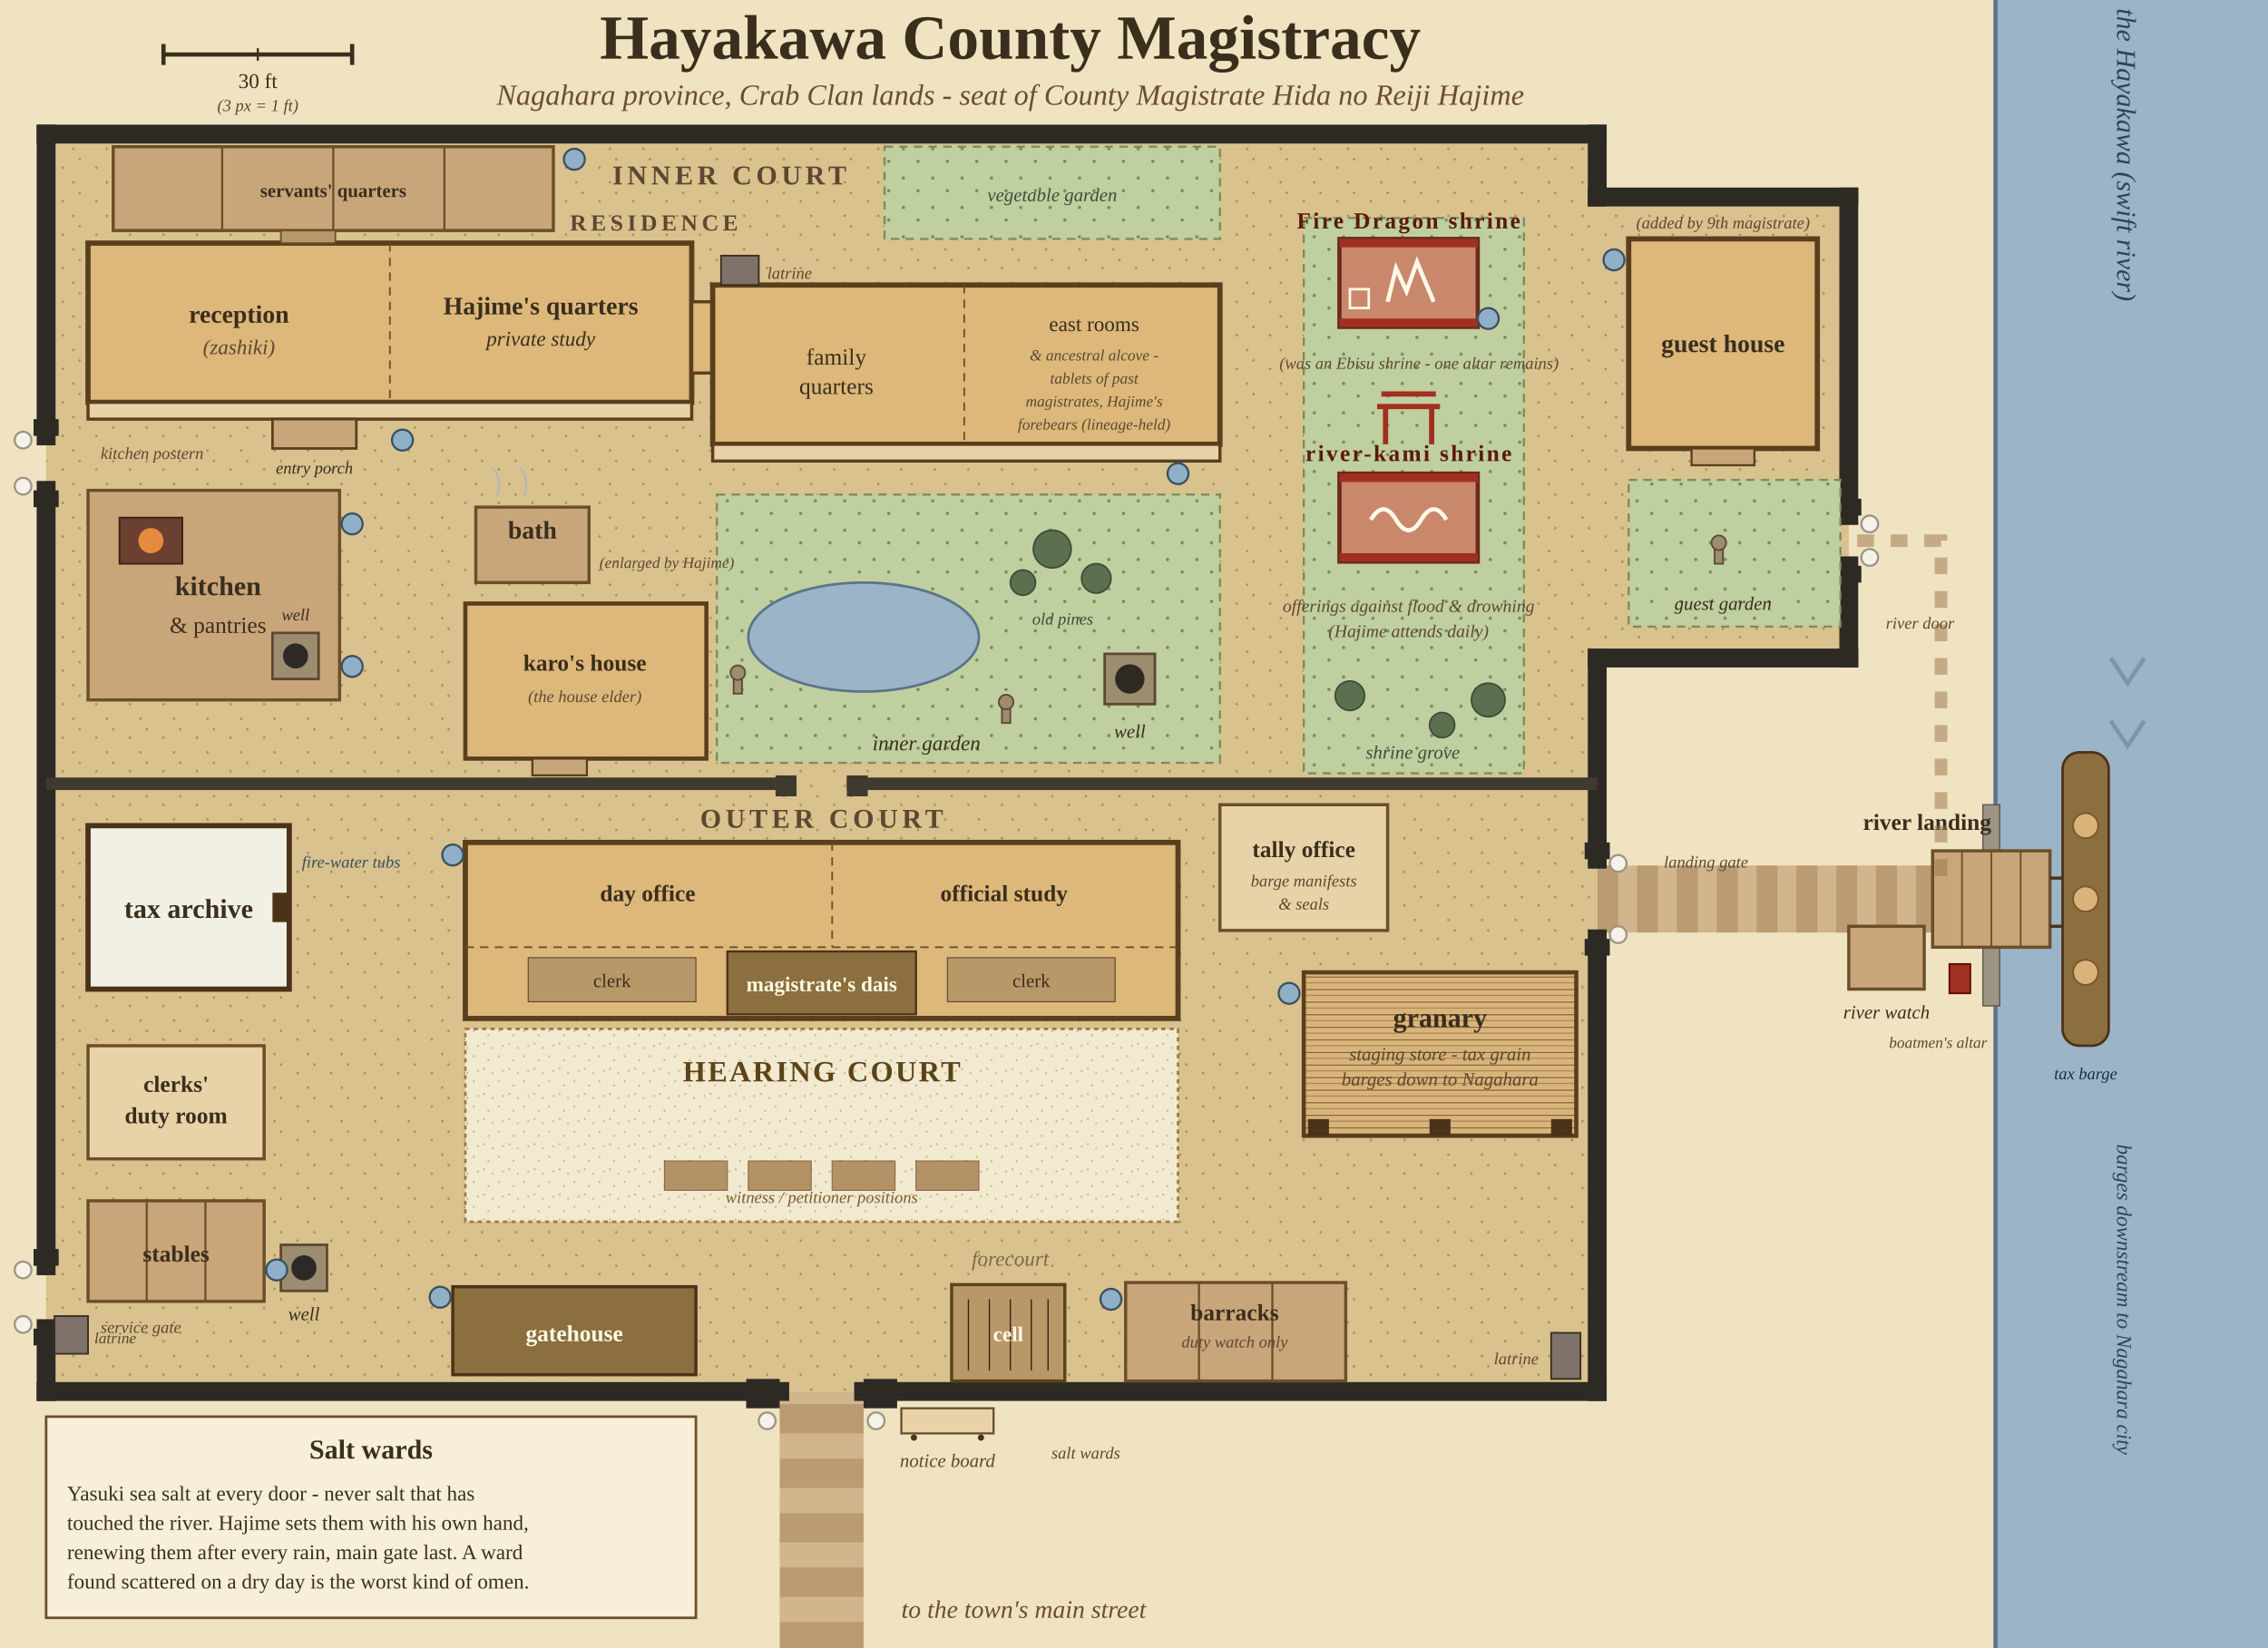
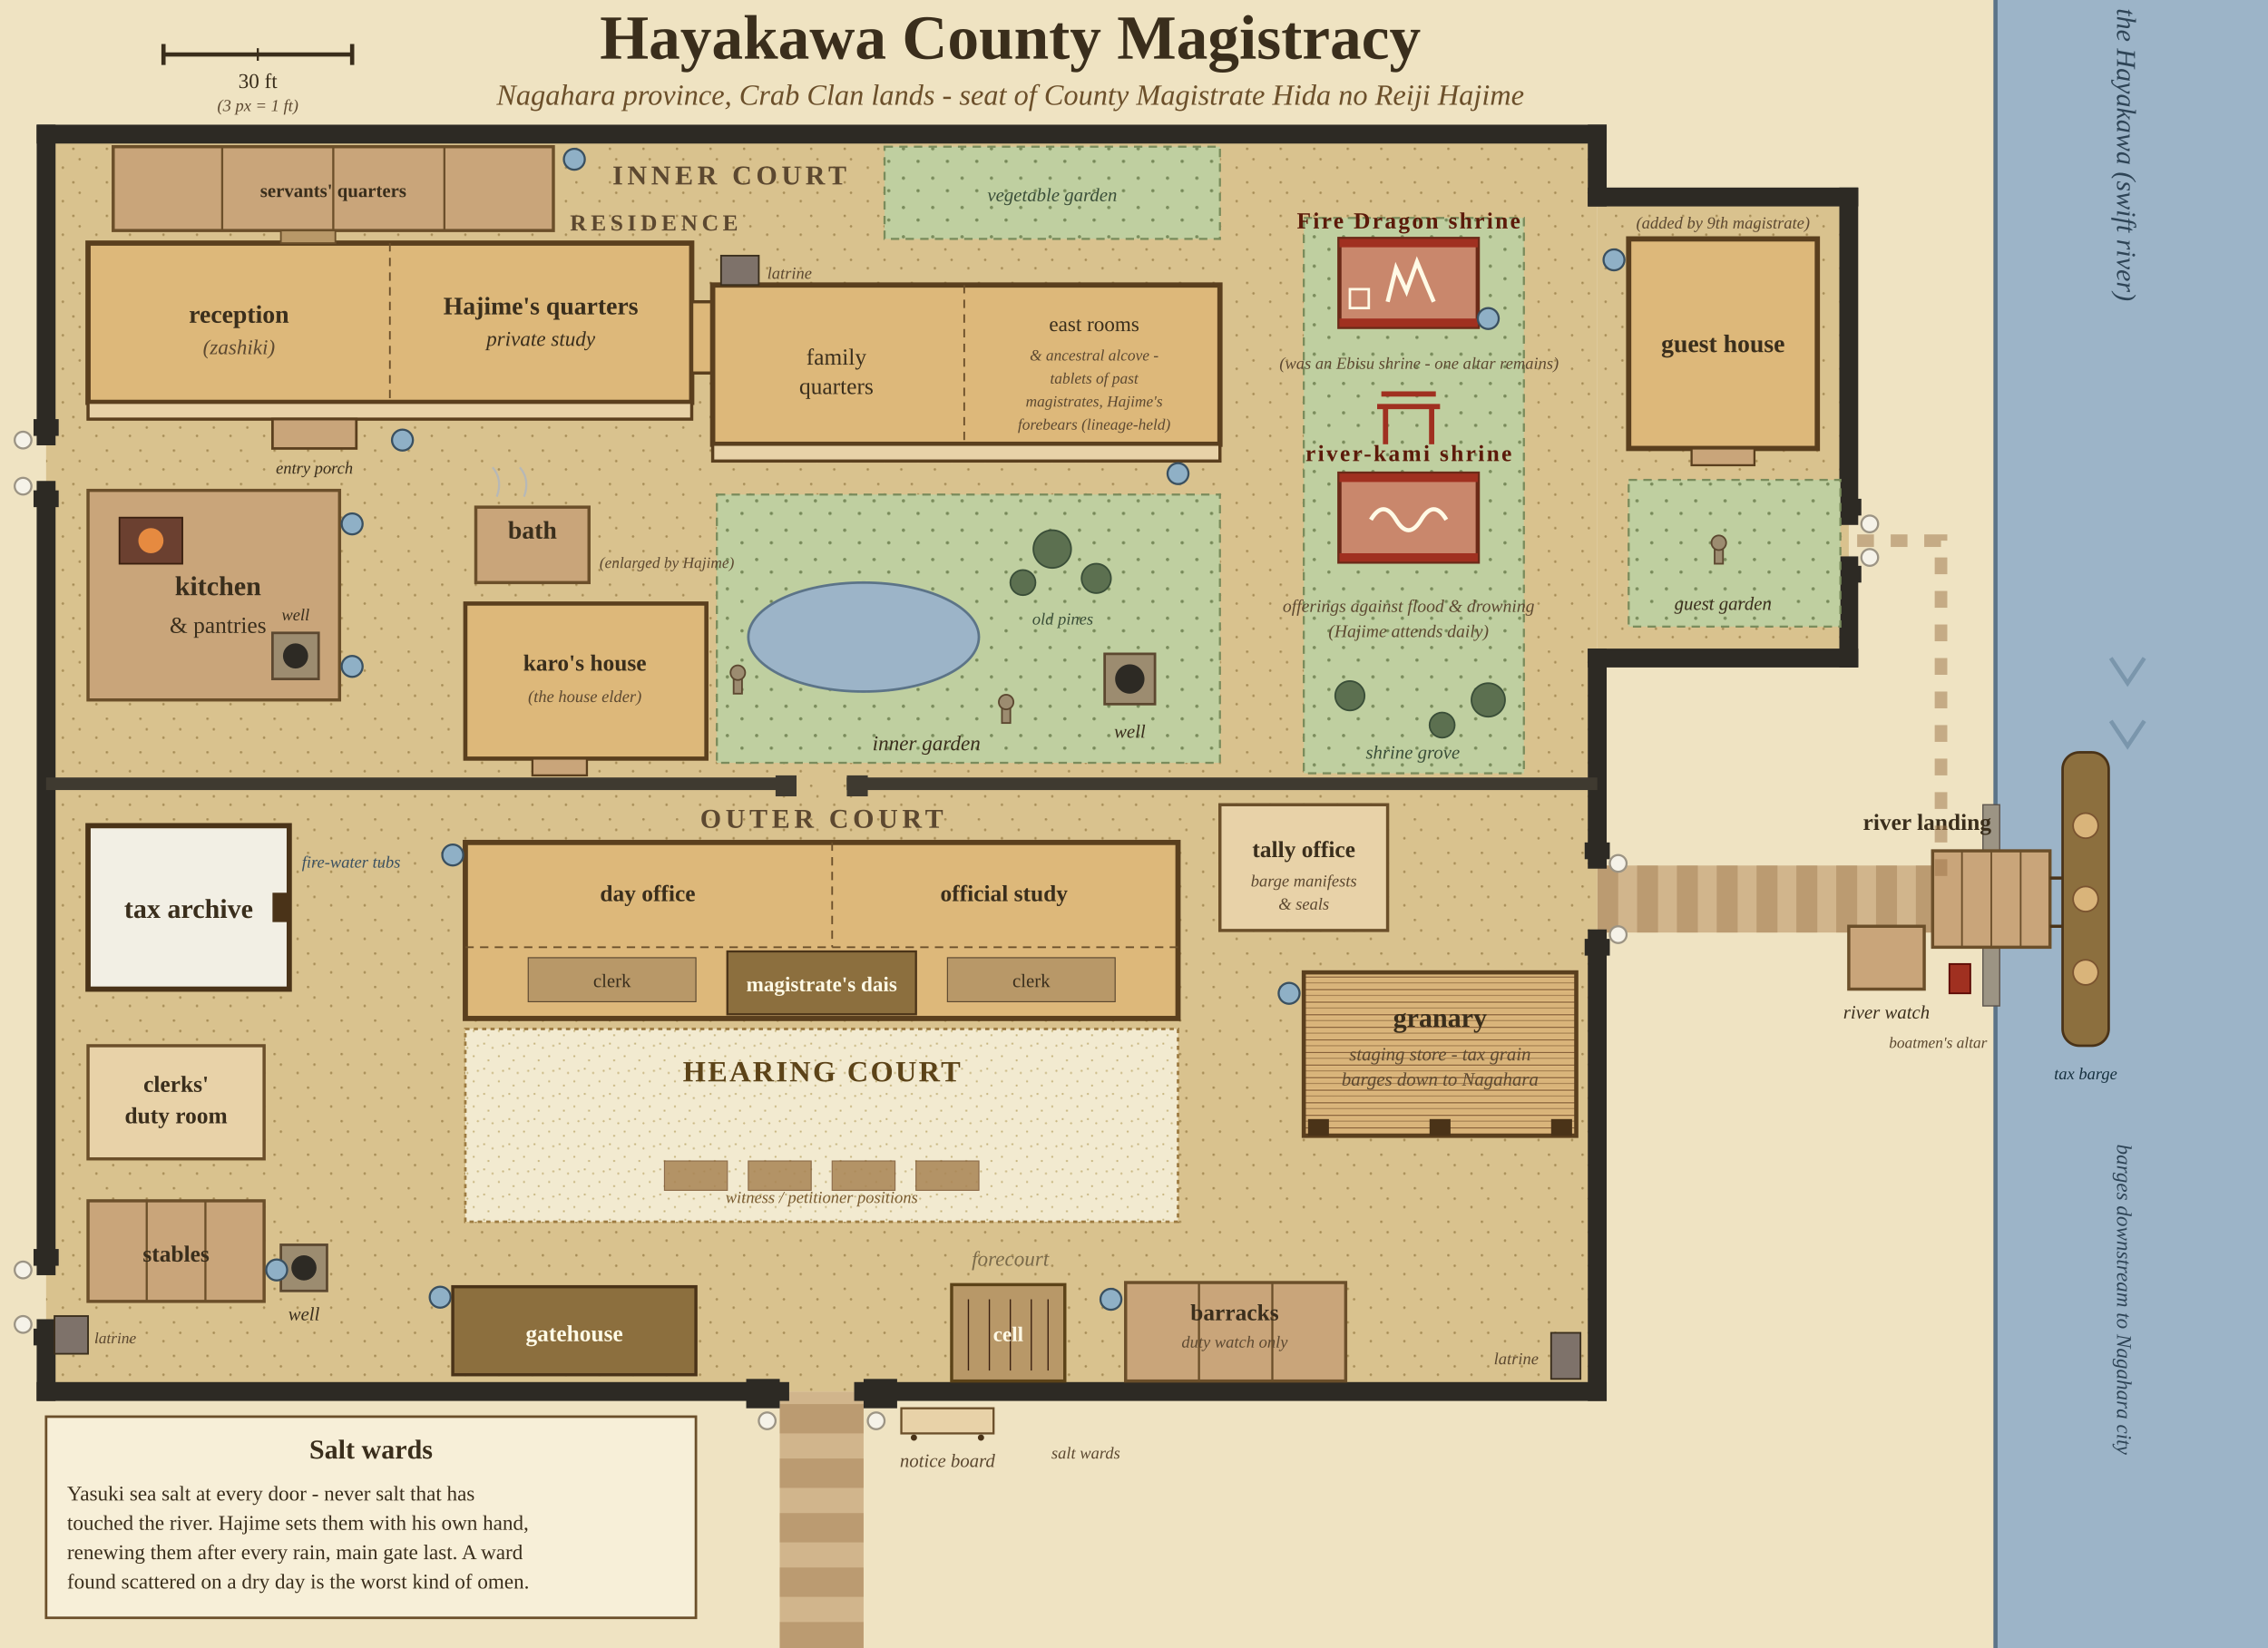
<svg xmlns="http://www.w3.org/2000/svg" viewBox="118 86 1082 786" font-family="Georgia, 'Times New Roman', serif">
  <defs>
    <pattern id="garden-stipple" patternUnits="userSpaceOnUse" width="14" height="14">
      <rect width="14" height="14" fill="#BFCFA0" />
      <circle cx="3" cy="3" r="0.8" fill="#7A8C5C" />
      <circle cx="10" cy="9" r="0.8" fill="#7A8C5C" />
    </pattern>
    <pattern id="court-earth" patternUnits="userSpaceOnUse" width="16" height="16">
      <rect width="16" height="16" fill="#D9C28E" />
      <circle cx="4" cy="6" r="0.6" fill="#A88E58" />
      <circle cx="12" cy="2" r="0.6" fill="#A88E58" />
      <circle cx="9" cy="13" r="0.6" fill="#A88E58" />
    </pattern>
    <pattern id="oshirasu-sand" patternUnits="userSpaceOnUse" width="12" height="12">
      <rect width="12" height="12" fill="#F2EAD0" />
      <circle cx="3" cy="4" r="0.5" fill="#C9B884" />
      <circle cx="8" cy="2" r="0.5" fill="#C9B884" />
      <circle cx="10" cy="9" r="0.5" fill="#C9B884" />
      <circle cx="5" cy="10" r="0.5" fill="#C9B884" />
      <circle cx="1" cy="8" r="0.5" fill="#C9B884" />
    </pattern>
    <pattern id="granary-slats" patternUnits="userSpaceOnUse" width="14" height="6">
      <rect width="14" height="6" fill="#D9B47A" />
      <line x1="0" y1="0" x2="14" y2="0" stroke="#7A5430" stroke-width="0.8" />
      <line x1="0" y1="3" x2="14" y2="3" stroke="#A88454" stroke-width="0.5" />
    </pattern>
  </defs>
  <rect x="0" y="0" width="1200" height="900" fill="#EFE3C2" />
  <g>
    <rect x="1070" y="0" width="130" height="900" fill="#9CB4C8" />
    <line x1="1070" y1="0" x2="1070" y2="900" stroke="#5C7488" stroke-width="2" />
    <g stroke="#7A96AC" stroke-width="2" fill="none">
      <path d="M 1125 400 L 1133 412 L 1141 400" />
      <path d="M 1125 430 L 1133 442 L 1141 430" />
    </g>
    <text transform="rotate(90 1128 90)" x="1128" y="90" font-size="13" font-style="italic" fill="#2E4456">the Hayakawa (swift river)</text>
    <text transform="rotate(90 1128 632)" x="1128" y="632" font-size="10" font-style="italic" fill="#2E4456">barges downstream to Nagahara city</text>
  </g>
  <g>
    <path d="M 510 900 L 510 750" stroke="#B89060" stroke-width="40" stroke-linecap="butt" opacity="0.55" />
    <path d="M 510 900 L 510 750" stroke="#9C7448" stroke-width="40" stroke-dasharray="14 12" fill="none" opacity="0.4" />
-     <text x="548" y="858" font-size="12" fill="#6B4F2A" font-style="italic">to the town's main street</text>
  </g>
  <g>
    <path d="M 880 515 L 1044 515" stroke="#B89060" stroke-width="32" stroke-linecap="butt" opacity="0.55" />
    <path d="M 880 515 L 1044 515" stroke="#9C7448" stroke-width="32" stroke-dasharray="10 9" fill="none" opacity="0.4" />
  </g>
  <g>
    <rect x="1064" y="470" width="8" height="96" fill="#9C9484" stroke="#5C544C" stroke-width="0.6" />
    <rect x="1040" y="492" width="56" height="46" fill="#C9A57A" stroke="#6B4F2A" stroke-width="1.5" />
    <line x1="1054" y1="492" x2="1054" y2="538" stroke="#6B4F2A" stroke-width="0.8" />
    <line x1="1068" y1="492" x2="1068" y2="538" stroke="#6B4F2A" stroke-width="0.8" />
    <line x1="1082" y1="492" x2="1082" y2="538" stroke="#6B4F2A" stroke-width="0.8" />
    <text x="1068" y="482" text-anchor="end" font-size="11" font-weight="bold" fill="#3A2E1C">river landing</text>
    <line x1="1096" y1="505" x2="1102" y2="505" stroke="#4A3318" stroke-width="1.5" />
    <line x1="1096" y1="528" x2="1102" y2="528" stroke="#4A3318" stroke-width="1.5" />
    <rect x="1102" y="445" width="22" height="140" rx="8" fill="#8C6F3E" stroke="#4A3318" stroke-width="1.2" />
    <circle cx="1113" cy="480" r="6" fill="#D9B47A" stroke="#7A5430" stroke-width="0.8" />
    <circle cx="1113" cy="515" r="6" fill="#D9B47A" stroke="#7A5430" stroke-width="0.8" />
    <circle cx="1113" cy="550" r="6" fill="#D9B47A" stroke="#7A5430" stroke-width="0.8" />
    <text x="1113" y="601" text-anchor="middle" font-size="8" font-style="italic" fill="#16303F">tax barge</text>
    <rect x="1048" y="546" width="10" height="14" fill="#A03020" stroke="#5C0A04" stroke-width="0.8" />
    <text x="1066" y="586" text-anchor="end" font-size="7.5" font-style="italic" fill="#5C4830">boatmen's altar</text>
    <rect x="1000" y="528" width="36" height="30" fill="#C9A57A" stroke="#6B4F2A" stroke-width="1.5" />
    <text x="1018" y="572" text-anchor="middle" font-size="9" font-style="italic" fill="#3A2E1C">river watch</text>
  </g>
  <text x="600" y="114" text-anchor="middle" font-size="30" font-weight="bold" fill="#3A2E1C">Hayakawa County Magistracy</text>
  <text x="600" y="136" text-anchor="middle" font-size="14" font-style="italic" fill="#6B4F2A">Nagahara province, Crab Clan lands - seat of County Magistrate Hida no Reiji Hajime</text>
  <g>
    <g stroke="#3A2E1C">
      <line x1="196" y1="112" x2="286" y2="112" stroke-width="2" />
      <line x1="196" y1="107" x2="196" y2="117" stroke-width="2" />
      <line x1="286" y1="107" x2="286" y2="117" stroke-width="2" />
      <line x1="241" y1="109" x2="241" y2="115" stroke-width="1" />
    </g>
    <text x="241" y="128" text-anchor="middle" font-size="10" fill="#3A2E1C">30 ft</text>
    <text x="241" y="139" text-anchor="middle" font-size="8" font-style="italic" fill="#5C4830">(3 px = 1 ft)</text>
  </g>
  <rect x="140" y="150" width="740" height="600" fill="url(#court-earth)" />
  <rect x="880" y="180" width="120" height="220" fill="url(#court-earth)" />
  <g stroke="#2D2A24" stroke-width="9" fill="none" stroke-linecap="square">
    <line x1="140" y1="150" x2="880" y2="150" />
    <line x1="140" y1="150" x2="140" y2="294" />
    <line x1="140" y1="320" x2="140" y2="690" />
    <line x1="140" y1="720" x2="140" y2="750" />
    <line x1="880" y1="150" x2="880" y2="180" />
    <line x1="880" y1="180" x2="1000" y2="180" />
    <line x1="1000" y1="400" x2="880" y2="400" />
    <line x1="880" y1="400" x2="880" y2="496" />
    <line x1="1000" y1="180" x2="1000" y2="332" />
    <line x1="1000" y1="356" x2="1000" y2="400" />
    <line x1="880" y1="534" x2="880" y2="750" />
    <line x1="140" y1="750" x2="490" y2="750" />
    <line x1="530" y1="750" x2="880" y2="750" />
  </g>
  <g fill="#2D2A24">
    <rect x="474" y="744" width="16" height="14" />
    <rect x="530" y="744" width="16" height="14" />
  </g>
  <g fill="#2D2A24">
    <rect x="874" y="488" width="12" height="8" />
    <rect x="874" y="534" width="12" height="8" />
  </g>
-   <text x="952" y="500" text-anchor="end" font-size="8" font-style="italic" fill="#5C4830">landing gate</text>
  <circle cx="890" cy="498" r="4" fill="#F5F2E8" stroke="#9C9484" stroke-width="1" />
  <circle cx="890" cy="532" r="4" fill="#F5F2E8" stroke="#9C9484" stroke-width="1" />
  <circle cx="129" cy="692" r="4" fill="#F5F2E8" stroke="#9C9484" stroke-width="1" />
  <circle cx="129" cy="718" r="4" fill="#F5F2E8" stroke="#9C9484" stroke-width="1" />
  <g fill="#2D2A24">
    <rect x="134" y="286" width="12" height="8" />
    <rect x="134" y="320" width="12" height="8" />
  </g>
-   <text x="166" y="305" text-anchor="start" font-size="8" font-style="italic" fill="#5C4830">kitchen postern</text>
  <circle cx="129" cy="296" r="4" fill="#F5F2E8" stroke="#9C9484" stroke-width="1" />
  <circle cx="129" cy="318" r="4" fill="#F5F2E8" stroke="#9C9484" stroke-width="1" />
  <g fill="#2D2A24">
    <rect x="134" y="682" width="12" height="8" />
    <rect x="134" y="720" width="12" height="8" />
  </g>
-   <text x="166" y="722" text-anchor="start" font-size="8" font-style="italic" fill="#5C4830">service gate</text>
  <g fill="#2D2A24">
    <rect x="994" y="324" width="12" height="8" />
    <rect x="994" y="356" width="12" height="8" />
  </g>
  <path d="M 1004 344 L 1044 344 L 1044 510" stroke="#9C7448" stroke-width="6" stroke-dasharray="8 8" fill="none" opacity="0.5" />
-   <text x="1034" y="386" text-anchor="middle" font-size="8" font-style="italic" fill="#5C4830">river door</text>
  <circle cx="1010" cy="336" r="4" fill="#F5F2E8" stroke="#9C9484" stroke-width="1" />
  <circle cx="1010" cy="352" r="4" fill="#F5F2E8" stroke="#9C9484" stroke-width="1" />
  <g>
    <circle cx="484" cy="764" r="4" fill="#F5F2E8" stroke="#9C9484" stroke-width="1" />
    <circle cx="536" cy="764" r="4" fill="#F5F2E8" stroke="#9C9484" stroke-width="1" />
    <text x="636" y="782" text-anchor="middle" font-size="8" font-style="italic" fill="#5C4830">salt wards</text>
  </g>
  <g>
    <rect x="548" y="758" width="44" height="12" fill="#E8D2A8" stroke="#6B4F2A" stroke-width="1" />
    <circle cx="554" cy="772" r="1.5" fill="#4A3318" />
    <circle cx="586" cy="772" r="1.5" fill="#4A3318" />
    <text x="570" y="786" text-anchor="middle" font-size="9" font-style="italic" fill="#5C4830">notice board</text>
  </g>
  <g stroke="#3F3A30" stroke-width="6" fill="none">
    <line x1="140" y1="460" x2="498" y2="460" />
    <line x1="522" y1="460" x2="880" y2="460" />
  </g>
  <g fill="#3F3A30">
    <rect x="488" y="456" width="10" height="10" />
    <rect x="522" y="456" width="10" height="10" />
  </g>
  <text x="466" y="174" text-anchor="middle" font-size="13" font-weight="bold" fill="#5C4830" letter-spacing="2">INNER COURT</text>
  <g>
    <text x="430" y="196" text-anchor="middle" font-size="11" font-weight="bold" fill="#5C4830" letter-spacing="2">RESIDENCE</text>
    <rect x="160" y="202" width="288" height="76" fill="#DDB87A" stroke="#5A3F1E" stroke-width="2.5" />
    <rect x="160" y="278" width="288" height="8" fill="#E8D2A8" stroke="#5A3F1E" stroke-width="1.5" />
    <line x1="304" y1="202" x2="304" y2="278" stroke="#6B4F2A" stroke-width="0.8" stroke-dasharray="4 3" />
    <text x="232" y="240" text-anchor="middle" font-size="12" font-weight="bold" fill="#3A2E1C">reception</text>
    <text x="232" y="255" text-anchor="middle" font-size="10" font-style="italic" fill="#5C4830">(zashiki)</text>
    <text x="376" y="236" text-anchor="middle" font-size="12" font-weight="bold" fill="#3A2E1C">Hajime's quarters</text>
    <text x="376" y="251" text-anchor="middle" font-size="10" font-style="italic" fill="#3A2E1C">private study</text>
    <rect x="448" y="230" width="10" height="34" fill="#DDB87A" stroke="#5A3F1E" stroke-width="1.5" />
    <rect x="458" y="222" width="242" height="76" fill="#DDB87A" stroke="#5A3F1E" stroke-width="2.5" />
    <rect x="458" y="298" width="242" height="8" fill="#E8D2A8" stroke="#5A3F1E" stroke-width="1.5" />
    <line x1="578" y1="222" x2="578" y2="298" stroke="#6B4F2A" stroke-width="0.8" stroke-dasharray="4 3" />
    <text x="517" y="260" text-anchor="middle" font-size="11" fill="#3A2E1C">family</text>
    <text x="517" y="274" text-anchor="middle" font-size="11" fill="#3A2E1C">quarters</text>
    <text x="640" y="244" text-anchor="middle" font-size="10" fill="#3A2E1C">east rooms</text>
    <text x="640" y="258" text-anchor="middle" font-size="7.5" font-style="italic" fill="#5C4830">&amp; ancestral alcove -</text>
    <text x="640" y="269" text-anchor="middle" font-size="7.5" font-style="italic" fill="#5C4830">tablets of past</text>
    <text x="640" y="280" text-anchor="middle" font-size="7.5" font-style="italic" fill="#5C4830">magistrates, Hajime's</text>
    <text x="640" y="291" text-anchor="middle" font-size="7.5" font-style="italic" fill="#5C4830">forebears (lineage-held)</text>
  </g>
  <g>
    <rect x="248" y="286" width="40" height="14" fill="#C9A57A" stroke="#5A3F1E" stroke-width="1.2" />
    <text x="268" y="312" text-anchor="middle" font-size="8" font-style="italic" fill="#3A2E1C">entry porch</text>
  </g>
  <g>
    <rect x="160" y="320" width="120" height="100" fill="#C9A57A" stroke="#6B4F2A" stroke-width="1.5" />
    <rect x="175" y="333" width="30" height="22" fill="#6B4030" stroke="#3A2010" stroke-width="0.8" />
    <circle cx="190" cy="344" r="6" fill="#E68A40" />
    <text x="222" y="370" text-anchor="middle" font-size="13" font-weight="bold" fill="#3A2E1C">kitchen</text>
    <text x="222" y="388" text-anchor="middle" font-size="11" fill="#3A2E1C">&amp; pantries</text>
    <rect x="248" y="388" width="22" height="22" fill="#9C8C70" stroke="#5C4830" stroke-width="1.2" />
    <circle cx="259" cy="399" r="6" fill="#2D2A24" />
    <text x="259" y="382" text-anchor="middle" font-size="8" font-style="italic" fill="#3A2E1C">well</text>
  </g>
  <g>
    <rect x="460" y="322" width="240" height="128" fill="url(#garden-stipple)" stroke="#7A8C5C" stroke-width="1" stroke-dasharray="4 3" />
    <ellipse cx="530" cy="390" rx="55" ry="26" fill="#9CB4C8" stroke="#5C7488" stroke-width="1.2" />
    <circle cx="620" cy="348" r="9" fill="#5C7050" stroke="#3A4E38" stroke-width="0.8" />
    <circle cx="641" cy="362" r="7" fill="#5C7050" stroke="#3A4E38" stroke-width="0.8" />
    <circle cx="606" cy="364" r="6" fill="#5C7050" stroke="#3A4E38" stroke-width="0.8" />
    <text x="625" y="384" text-anchor="middle" font-size="8" font-style="italic" fill="#3A4E38">old pines</text>
    <g fill="#9C8C70" stroke="#5C4830" stroke-width="0.8">
      <rect x="468" y="410" width="4" height="7" />
      <circle cx="470" cy="407" r="3.5" />
      <rect x="596" y="424" width="4" height="7" />
      <circle cx="598" cy="421" r="3.5" />
    </g>
    <text x="560" y="444" text-anchor="middle" font-size="10" font-style="italic" fill="#3A2E1C">inner garden</text>
  </g>
  <g>
    <rect x="345" y="328" width="54" height="36" fill="#C9A57A" stroke="#6B4F2A" stroke-width="1.5" />
    <path d="M 355 323 q 3 -8 -2 -14 M 368 323 q 3 -8 -2 -14" stroke="#A8B4C8" stroke-width="1" fill="none" opacity="0.7" />
    <text x="372" y="343" text-anchor="middle" font-size="12" font-weight="bold" fill="#3A2E1C">bath</text>
    <text x="404" y="357" text-anchor="start" font-size="7.5" font-style="italic" fill="#5C4830">(enlarged by Hajime)</text>
  </g>
  <g>
    <rect x="340" y="374" width="115" height="74" fill="#DDB87A" stroke="#5A3F1E" stroke-width="2" />
    <rect x="372" y="448" width="26" height="8" fill="#C9A57A" stroke="#5A3F1E" stroke-width="1" />
    <text x="397" y="406" text-anchor="middle" font-size="11" font-weight="bold" fill="#3A2E1C">karo's house</text>
    <text x="397" y="421" text-anchor="middle" font-size="8" font-style="italic" fill="#5C4830">(the house elder)</text>
  </g>
  <g>
    <rect x="645" y="398" width="24" height="24" fill="#9C8C70" stroke="#5C4830" stroke-width="1.2" />
    <circle cx="657" cy="410" r="7" fill="#2D2A24" />
    <text x="657" y="438" text-anchor="middle" font-size="9" font-style="italic" fill="#3A2E1C">well</text>
  </g>
  <g>
    <rect x="172" y="156" width="210" height="40" fill="#C9A57A" stroke="#6B4F2A" stroke-width="1.5" />
    <line x1="224" y1="156" x2="224" y2="196" stroke="#6B4F2A" stroke-width="1" />
    <line x1="277" y1="156" x2="277" y2="196" stroke="#6B4F2A" stroke-width="1" />
    <line x1="330" y1="156" x2="330" y2="196" stroke="#6B4F2A" stroke-width="1" />
    <rect x="252" y="196" width="26" height="6" fill="#B89868" stroke="#6B4F2A" stroke-width="0.8" />
    <text x="277" y="180" text-anchor="middle" font-size="9" font-weight="bold" fill="#3A2E1C">servants' quarters</text>
  </g>
  <g>
    <rect x="462" y="208" width="18" height="14" fill="#7E726A" stroke="#3A2E1C" stroke-width="0.8" />
    <text x="484" y="219" font-size="8" font-style="italic" fill="#5C4830">latrine</text>
  </g>
  <g>
    <rect x="540" y="156" width="160" height="44" fill="url(#garden-stipple)" stroke="#7A8C5C" stroke-width="1" stroke-dasharray="4 3" />
    <text x="620" y="182" text-anchor="middle" font-size="9" font-style="italic" fill="#3A4E38">vegetable garden</text>
  </g>
  <g>
    <rect x="740" y="190" width="105" height="265" fill="url(#garden-stipple)" stroke="#7A8C5C" stroke-width="1" stroke-dasharray="4 3" />
    <circle cx="828" cy="420" r="8" fill="#5C7050" stroke="#3A4E38" stroke-width="0.8" />
    <circle cx="762" cy="418" r="7" fill="#5C7050" stroke="#3A4E38" stroke-width="0.8" />
    <circle cx="806" cy="432" r="6" fill="#5C7050" stroke="#3A4E38" stroke-width="0.8" />
    <text x="792" y="448" text-anchor="middle" font-size="9" font-style="italic" fill="#3A4E38">shrine grove</text>
  </g>
  <g>
    <text x="790" y="195" text-anchor="middle" font-size="11" font-weight="bold" fill="#5C1A0A" letter-spacing="1">Fire Dragon shrine</text>
    <rect x="757" y="200" width="66" height="42" fill="#C9876C" stroke="#6B2A18" stroke-width="2" />
    <rect x="757" y="200" width="66" height="4" fill="#A03020" />
    <rect x="757" y="238" width="66" height="4" fill="#A03020" />
    <path d="M 780 230 L 784 214 L 789 225 L 794 211 L 799 223 L 802 230" stroke="#FFFAE6" stroke-width="2" fill="none" />
    <rect x="762" y="224" width="9" height="9" fill="none" stroke="#FFFAE6" stroke-width="1.2" />
    <text x="795" y="262" text-anchor="middle" font-size="8" font-style="italic" fill="#5C4830">(was an Ebisu shrine - one altar remains)</text>
    <g transform="translate(790, 274)" stroke="#A03020" stroke-width="2.5">
      <line x1="-13" y1="0" x2="13" y2="0" />
      <line x1="-15" y1="6" x2="15" y2="6" />
      <line x1="-11" y1="6" x2="-11" y2="24" />
      <line x1="11" y1="6" x2="11" y2="24" />
    </g>
  </g>
  <g>
    <text x="790" y="306" text-anchor="middle" font-size="11" font-weight="bold" fill="#5C1A0A" letter-spacing="1">river-kami shrine</text>
    <rect x="757" y="312" width="66" height="42" fill="#C9876C" stroke="#6B2A18" stroke-width="2" />
    <rect x="757" y="312" width="66" height="4" fill="#A03020" />
    <rect x="757" y="350" width="66" height="4" fill="#A03020" />
    <path d="M 772 334 q 6 -10 12 0 q 6 10 12 0 q 6 -10 12 0" stroke="#FFFAE6" stroke-width="2" fill="none" />
    <text x="790" y="378" text-anchor="middle" font-size="8.5" font-style="italic" fill="#5C4830">offerings against flood &amp; drowning</text>
    <text x="790" y="390" text-anchor="middle" font-size="8.5" font-style="italic" fill="#5C4830">(Hajime attends daily)</text>
  </g>
  <text x="940" y="195" text-anchor="middle" font-size="8" font-style="italic" fill="#5C4830">(added by 9th magistrate)</text>
  <g>
    <rect x="895" y="200" width="90" height="100" fill="#DDB87A" stroke="#5A3F1E" stroke-width="2.5" />
    <rect x="925" y="300" width="30" height="8" fill="#C9A57A" stroke="#5A3F1E" stroke-width="1" />
    <text x="940" y="254" text-anchor="middle" font-size="12" font-weight="bold" fill="#3A2E1C">guest house</text>
  </g>
  <g>
    <rect x="895" y="315" width="101" height="70" fill="url(#garden-stipple)" stroke="#7A8C5C" stroke-width="1" stroke-dasharray="4 3" />
    <g fill="#9C8C70" stroke="#5C4830" stroke-width="0.8">
      <rect x="936" y="348" width="4" height="7" />
      <circle cx="938" cy="345" r="3.5" />
    </g>
    <text x="940" y="377" text-anchor="middle" font-size="9" font-style="italic" fill="#3A2E1C">guest garden</text>
  </g>
  <text x="510" y="481" text-anchor="middle" font-size="13" font-weight="bold" fill="#5C4830" letter-spacing="2">OUTER COURT</text>
  <text x="600" y="690" text-anchor="middle" font-size="10" font-style="italic" fill="#7A6A4A">forecourt</text>
  <g>
    <rect x="340" y="488" width="340" height="84" fill="#DDB87A" stroke="#5A3F1E" stroke-width="2.5" />
    <line x1="340" y1="538" x2="680" y2="538" stroke="#6B4F2A" stroke-width="0.8" stroke-dasharray="4 3" />
    <line x1="515" y1="488" x2="515" y2="538" stroke="#6B4F2A" stroke-width="0.8" stroke-dasharray="4 3" />
    <text x="427" y="516" text-anchor="middle" font-size="11" font-weight="bold" fill="#3A2E1C">day office</text>
    <text x="597" y="516" text-anchor="middle" font-size="11" font-weight="bold" fill="#3A2E1C">official study</text>
    <rect x="465" y="540" width="90" height="30" fill="#8C6F3E" stroke="#4A3318" stroke-width="1" />
    <text x="510" y="559" text-anchor="middle" font-size="10" fill="#FFFAE6" font-weight="bold">magistrate's dais</text>
    <rect x="370" y="543" width="80" height="21" fill="#B89868" stroke="#5C4830" stroke-width="0.5" />
    <text x="410" y="557" text-anchor="middle" font-size="9" fill="#3A2E1C">clerk</text>
    <rect x="570" y="543" width="80" height="21" fill="#B89868" stroke="#5C4830" stroke-width="0.5" />
    <text x="610" y="557" text-anchor="middle" font-size="9" fill="#3A2E1C">clerk</text>
  </g>
  <g>
    <rect x="340" y="577" width="340" height="92" fill="url(#oshirasu-sand)" stroke="#9C7A40" stroke-width="1.2" stroke-dasharray="2 2" />
    <text x="510" y="602" text-anchor="middle" font-size="14" font-weight="bold" fill="#5C4318" letter-spacing="1">HEARING COURT</text>
    <g fill="#A88454" stroke="#7A5430" stroke-width="0.5" opacity="0.85">
      <rect x="435" y="640" width="30" height="14" />
      <rect x="475" y="640" width="30" height="14" />
      <rect x="515" y="640" width="30" height="14" />
      <rect x="555" y="640" width="30" height="14" />
    </g>
    <text x="510" y="660" text-anchor="middle" font-size="8" font-style="italic" fill="#7A5C30">witness / petitioner positions</text>
  </g>
  <g>
    <rect x="160" y="480" width="96" height="78" fill="#F2EFE4" stroke="#4A3318" stroke-width="2.5" />
    <rect x="248" y="512" width="8" height="14" fill="#4A3318" />
    <text x="208" y="524" text-anchor="middle" font-size="13" font-weight="bold" fill="#3A2E1C">tax archive</text>
  </g>
  <g>
    <rect x="160" y="585" width="84" height="54" fill="#E8D2A8" stroke="#6B4F2A" stroke-width="1.5" />
    <text x="202" y="607" text-anchor="middle" font-size="11" font-weight="bold" fill="#3A2E1C">clerks'</text>
    <text x="202" y="622" text-anchor="middle" font-size="11" font-weight="bold" fill="#3A2E1C">duty room</text>
  </g>
  <g>
    <rect x="160" y="659" width="84" height="48" fill="#C9A57A" stroke="#6B4F2A" stroke-width="1.5" />
    <line x1="188" y1="659" x2="188" y2="707" stroke="#6B4F2A" stroke-width="1" />
    <line x1="216" y1="659" x2="216" y2="707" stroke="#6B4F2A" stroke-width="1" />
    <text x="202" y="688" text-anchor="middle" font-size="11" font-weight="bold" fill="#3A2E1C">stables</text>
  </g>
  <g>
    <rect x="252" y="680" width="22" height="22" fill="#9C8C70" stroke="#5C4830" stroke-width="1.2" />
    <circle cx="263" cy="691" r="6" fill="#2D2A24" />
    <text x="263" y="716" text-anchor="middle" font-size="9" font-style="italic" fill="#3A2E1C">well</text>
  </g>
  <g>
    <rect x="144" y="714" width="16" height="18" fill="#7E726A" stroke="#3A2E1C" stroke-width="0.8" />
    <text x="163" y="727" font-size="7.5" font-style="italic" fill="#5C4830">latrine</text>
  </g>
  <g>
    <rect x="700" y="470" width="80" height="60" fill="#E8D2A8" stroke="#6B4F2A" stroke-width="1.5" />
    <text x="740" y="495" text-anchor="middle" font-size="11" font-weight="bold" fill="#3A2E1C">tally office</text>
    <text x="740" y="509" text-anchor="middle" font-size="8" font-style="italic" fill="#5C4830">barge manifests</text>
    <text x="740" y="520" text-anchor="middle" font-size="8" font-style="italic" fill="#5C4830">&amp; seals</text>
  </g>
  <g>
    <rect x="740" y="550" width="130" height="78" fill="url(#granary-slats)" stroke="#5A3F1E" stroke-width="2" />
    <rect x="742" y="620" width="10" height="8" fill="#4A3318" />
    <rect x="800" y="620" width="10" height="8" fill="#4A3318" />
    <rect x="858" y="620" width="10" height="8" fill="#4A3318" />
    <text x="805" y="576" text-anchor="middle" font-size="13" font-weight="bold" fill="#3A2E1C">granary</text>
    <text x="805" y="592" text-anchor="middle" font-size="9" font-style="italic" fill="#5C4830">staging store - tax grain</text>
    <text x="805" y="604" text-anchor="middle" font-size="9" font-style="italic" fill="#5C4830">barges down to Nagahara</text>
  </g>
  <g>
    <rect x="572" y="699" width="54" height="46" fill="#B89868" stroke="#5C4318" stroke-width="1.5" />
    <line x1="580" y1="706" x2="580" y2="740" stroke="#3A2010" stroke-width="0.6" />
    <line x1="590" y1="706" x2="590" y2="740" stroke="#3A2010" stroke-width="0.6" />
    <line x1="600" y1="706" x2="600" y2="740" stroke="#3A2010" stroke-width="0.6" />
    <line x1="610" y1="706" x2="610" y2="740" stroke="#3A2010" stroke-width="0.6" />
    <line x1="618" y1="706" x2="618" y2="740" stroke="#3A2010" stroke-width="0.6" />
    <text x="599" y="726" text-anchor="middle" font-size="10" font-weight="bold" fill="#FFFAE6">cell</text>
  </g>
  <g>
    <rect x="655" y="698" width="105" height="47" fill="#C9A57A" stroke="#6B4F2A" stroke-width="1.5" />
    <line x1="690" y1="698" x2="690" y2="745" stroke="#6B4F2A" stroke-width="1" />
    <line x1="725" y1="698" x2="725" y2="745" stroke="#6B4F2A" stroke-width="1" />
    <text x="707" y="716" text-anchor="middle" font-size="11" font-weight="bold" fill="#3A2E1C">barracks</text>
    <text x="707" y="729" text-anchor="middle" font-size="8" font-style="italic" fill="#5C4830">duty watch only</text>
  </g>
  <g>
    <rect x="858" y="722" width="14" height="22" fill="#7E726A" stroke="#3A2E1C" stroke-width="0.8" />
    <text x="852" y="737" text-anchor="end" font-size="8" font-style="italic" fill="#5C4830">latrine</text>
  </g>
  <g fill="#8FB0C6" stroke="#3A5060" stroke-width="1">
    <circle cx="286" cy="336" r="5" />
    <circle cx="286" cy="404" r="5" />
    <circle cx="334" cy="494" r="5" />
    <circle cx="310" cy="296" r="5" />
    <circle cx="680" cy="312" r="5" />
    <circle cx="828" cy="238" r="5" />
    <circle cx="888" cy="210" r="5" />
    <circle cx="733" cy="560" r="5" />
    <circle cx="648" cy="706" r="5" />
    <circle cx="328" cy="705" r="5" />
    <circle cx="250" cy="692" r="5" />
    <circle cx="392" cy="162" r="5" />
  </g>
  <text x="262" y="500" text-anchor="start" font-size="8" font-style="italic" fill="#3A5060">fire-water tubs</text>
  <g>
    <rect x="334" y="700" width="116" height="42" fill="#8C6F3E" stroke="#4A3318" stroke-width="1.5" />
    <text x="392" y="726" text-anchor="middle" font-size="11" font-weight="bold" fill="#FFFAE6">gatehouse</text>
  </g>
  <g transform="translate(140, 762)">
    <rect x="0" y="0" width="310" height="96" fill="#F7EFD8" stroke="#6B4F2A" stroke-width="1.2" />
    <text x="155" y="20" text-anchor="middle" font-size="13" font-weight="bold" fill="#3A2E1C">Salt wards</text>
    <text x="10" y="40" font-size="10" fill="#3A2E1C">Yasuki sea salt at every door - never salt that has</text>
    <text x="10" y="54" font-size="10" fill="#3A2E1C">touched the river. Hajime sets them with his own hand,</text>
    <text x="10" y="68" font-size="10" fill="#3A2E1C">renewing them after every rain, main gate last. A ward</text>
    <text x="10" y="82" font-size="10" fill="#3A2E1C">found scattered on a dry day is the worst kind of omen.</text>
  </g>
</svg>
